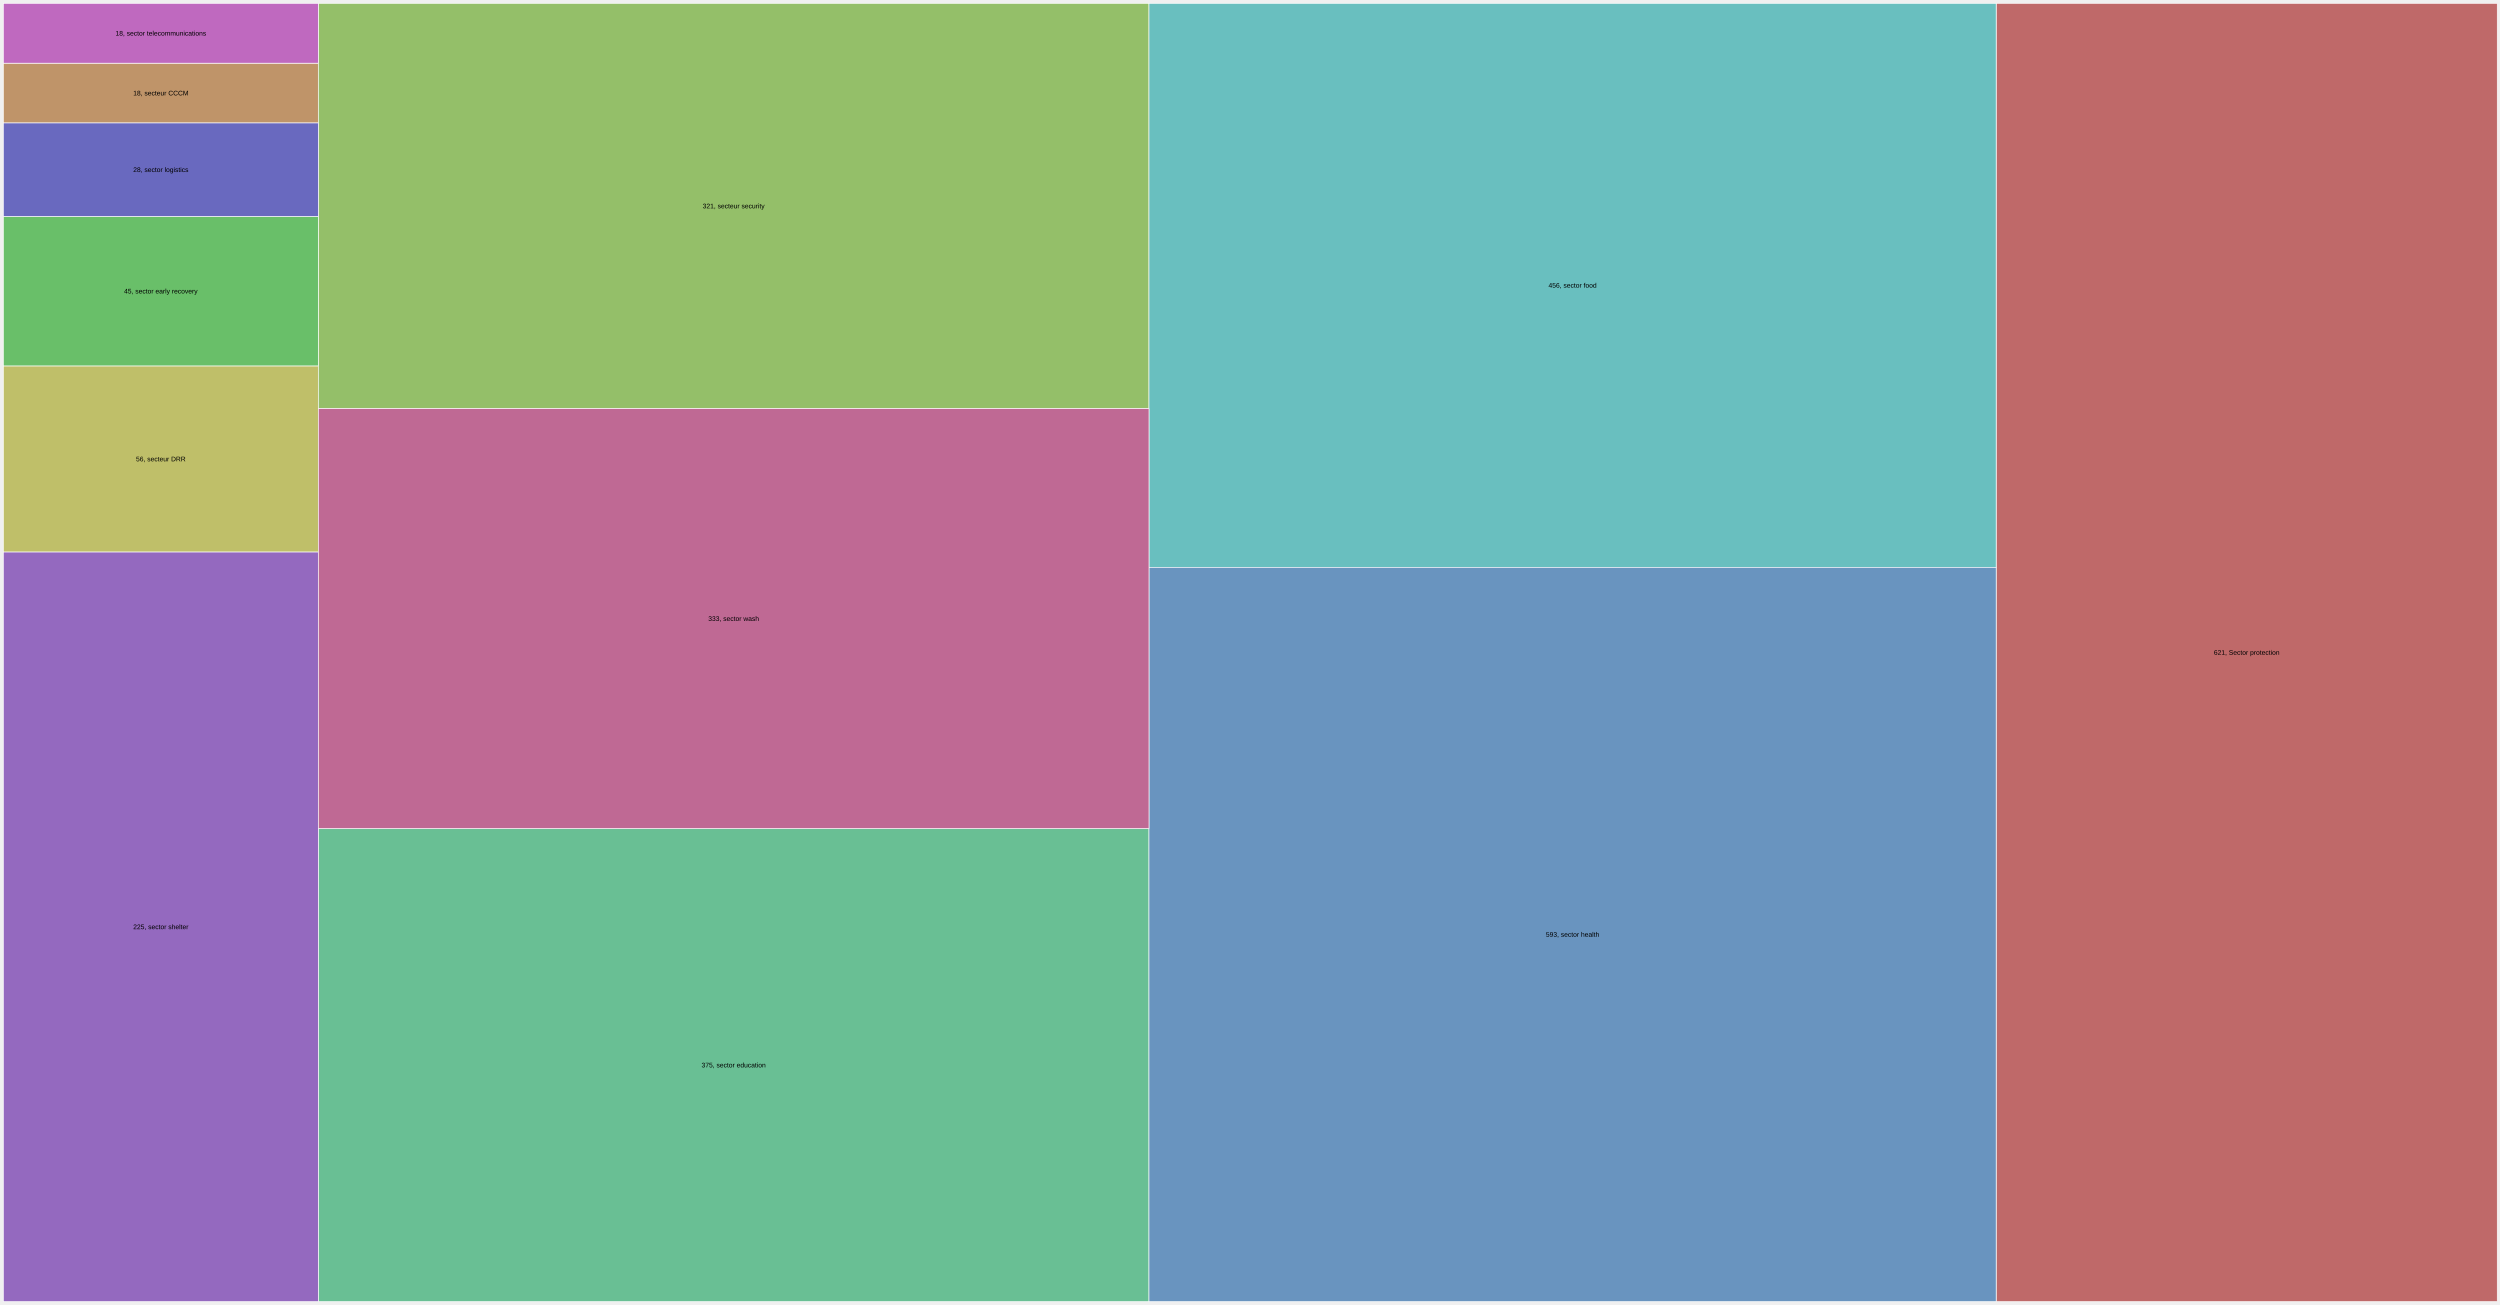
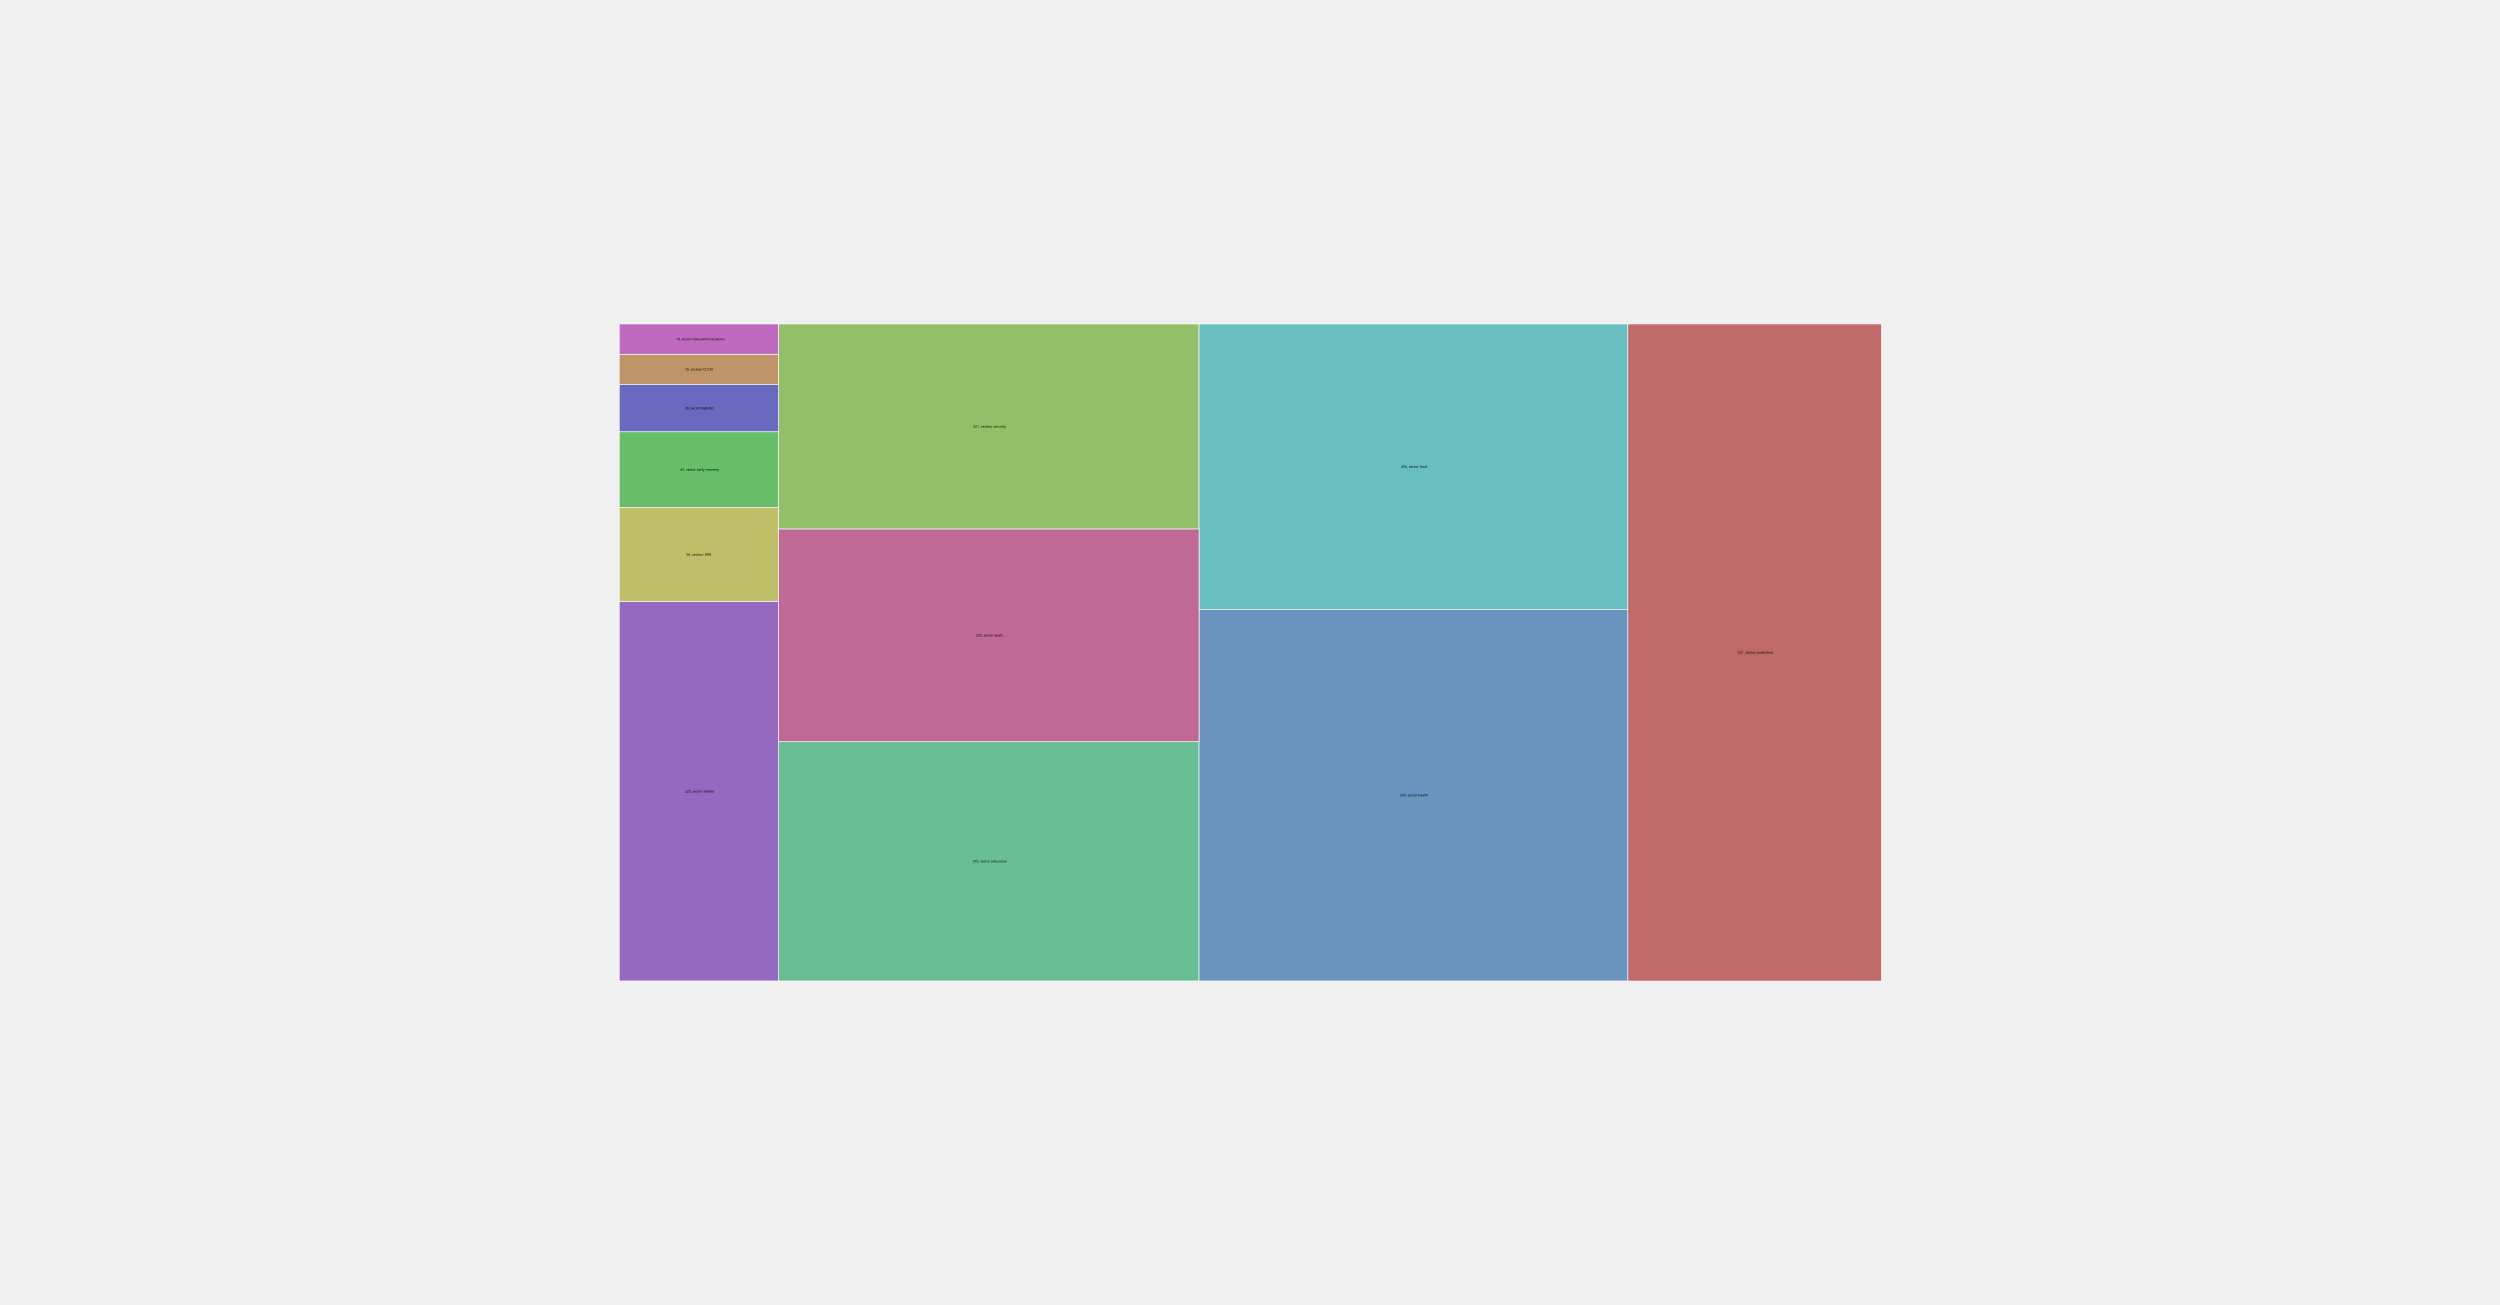
- <svg xmlns="http://www.w3.org/2000/svg" width="4096" height="2137" version="1.1">
+ <svg xmlns="http://www.w3.org/2000/svg" version="1.1" id="Calque_1" x="0px" y="0px" viewBox="0 0 4096 2137" style="enable-background:new 0 0 4096 2137;" xml:space="preserve">
+   <style type="text/css">
+ 	.st0{fill:#BF6969;stroke:#FFFFFF;}
+ 	.st1{font-family:'ArialMT';}
+ 	.st2{font-size:5.567px;}
+ 	.st3{fill:#BF9469;stroke:#FFFFFF;}
+ 	.st4{fill:#BFBF69;stroke:#FFFFFF;}
+ 	.st5{fill:#94BF69;stroke:#FFFFFF;}
+ 	.st6{fill:#69BF69;stroke:#FFFFFF;}
+ 	.st7{fill:#69BF94;stroke:#FFFFFF;}
+ 	.st8{fill:#69BFBF;stroke:#FFFFFF;}
+ 	.st9{fill:#6994BF;stroke:#FFFFFF;}
+ 	.st10{fill:#6969BF;stroke:#FFFFFF;}
+ 	.st11{fill:#9469BF;stroke:#FFFFFF;}
+ 	.st12{fill:#BF69BF;stroke:#FFFFFF;}
+ 	.st13{fill:#BF6994;stroke:#FFFFFF;}
+ </style>
  <g transform="translate(.5,.5)">
-     <g class="cell" transform="translate(3270,5)">
-       <rect width="821" height="2127" style="fill: rgb(191, 105, 105); fill-opacity: 1; stroke: rgb(255, 255, 255);" />
-       <text x="410.5" y="1063.5" dy=".35em" text-anchor="middle" style="font-size: 11px; font-family: Arial, Helvetica;">621, Sector protection</text>
+     <g transform="translate(3270,5)">
+       <rect x="-603.5" y="525.3" class="st0" width="415.5" height="1076.5" />
+       <text transform="matrix(1 0 0 1 -423.0195 1065.448)" class="st1 st2">621, Sector protection</text>
    </g>
-     <g class="cell" transform="translate(5,103)">
-       <rect width="516" height="98" style="fill: rgb(191, 148, 105); fill-opacity: 1; stroke: rgb(255, 255, 255);" />
-       <text x="258" y="49" dy=".35em" text-anchor="middle" style="font-size: 11px; font-family: Arial, Helvetica;">18, secteur CCCM</text>
+     <g transform="translate(5,103)">
+       <rect x="1009" y="476.9" class="st3" width="261.1" height="49.6" />
+       <text transform="matrix(1 0 0 1 1116.711 503.6045)" class="st1 st2">18, secteur CCCM</text>
    </g>
-     <g class="cell" transform="translate(5,599)">
-       <rect width="516" height="305" style="fill: rgb(191, 191, 105); fill-opacity: 1; stroke: rgb(255, 255, 255);" />
-       <text x="258" y="152.5" dy=".35em" text-anchor="middle" style="font-size: 11px; font-family: Arial, Helvetica;">56, secteur DRR</text>
+     <g transform="translate(5,599)">
+       <rect x="1009" y="231.9" class="st4" width="261.1" height="154.4" />
+       <text transform="matrix(1 0 0 1 1119.029 311.0137)" class="st1 st2">56, secteur DRR</text>
    </g>
-     <g class="cell" transform="translate(521,5)">
-       <rect width="1361" height="664" style="fill: rgb(148, 191, 105); fill-opacity: 1; stroke: rgb(255, 255, 255);" />
-       <text x="680.5" y="332" dy=".35em" text-anchor="middle" style="font-size: 11px; font-family: Arial, Helvetica;">321, secteur security</text>
+     <g transform="translate(521,5)">
+       <rect x="754.2" y="525.3" class="st5" width="688.8" height="336.1" />
+       <text transform="matrix(1 0 0 1 1072.9 695.2334)" class="st1 st2">321, secteur security</text>
    </g>
-     <g class="cell" transform="translate(5,354)">
-       <rect width="516" height="245" style="fill: rgb(105, 191, 105); fill-opacity: 1; stroke: rgb(255, 255, 255);" />
-       <text x="258" y="122.5" dy=".35em" text-anchor="middle" style="font-size: 11px; font-family: Arial, Helvetica;">45, sector early recovery</text>
+     <g transform="translate(5,354)">
+       <rect x="1009" y="352.9" class="st6" width="261.1" height="124" />
+       <text transform="matrix(1 0 0 1 1109.128 416.835)" class="st1 st2">45, sector early recovery</text>
    </g>
-     <g class="cell" transform="translate(521,1357)">
-       <rect width="1361" height="775" style="fill: rgb(105, 191, 148); fill-opacity: 1; stroke: rgb(255, 255, 255);" />
-       <text x="680.5" y="387.5" dy=".35em" text-anchor="middle" style="font-size: 11px; font-family: Arial, Helvetica;">375, sector education</text>
+     <g transform="translate(521,1357)">
+       <rect x="754.2" y="-142.5" class="st7" width="688.8" height="392.2" />
+       <text transform="matrix(1 0 0 1 1071.967 55.5742)" class="st1 st2">375, sector education</text>
    </g>
-     <g class="cell" transform="translate(1882,5)">
-       <rect width="1388" height="924" style="fill: rgb(105, 191, 191); fill-opacity: 1; stroke: rgb(255, 255, 255);" />
-       <text x="694" y="462" dy=".35em" text-anchor="middle" style="font-size: 11px; font-family: Arial, Helvetica;">456, sector food</text>
+     <g transform="translate(1882,5)">
+       <rect x="82" y="525.3" class="st8" width="702.5" height="467.6" />
+       <text transform="matrix(1 0 0 1 413.2607 761.0269)" class="st1 st2">456, sector food</text>
    </g>
-     <g class="cell" transform="translate(1882,929)">
-       <rect width="1388" height="1203" style="fill: rgb(105, 148, 191); fill-opacity: 1; stroke: rgb(255, 255, 255);" />
-       <text x="694" y="601.5" dy=".35em" text-anchor="middle" style="font-size: 11px; font-family: Arial, Helvetica;">593, sector health</text>
+     <g transform="translate(1882,929)">
+       <rect x="82" y="68.9" class="st9" width="702.5" height="608.8" />
+       <text transform="matrix(1 0 0 1 411.0938 375.2686)" class="st1 st2">593, sector health</text>
    </g>
-     <g class="cell" transform="translate(5,201)">
-       <rect width="516" height="153" style="fill: rgb(105, 105, 191); fill-opacity: 1; stroke: rgb(255, 255, 255);" />
-       <text x="258" y="76.5" dy=".35em" text-anchor="middle" style="font-size: 11px; font-family: Arial, Helvetica;">28, sector logistics</text>
+     <g transform="translate(5,201)">
+       <rect x="1009" y="428.5" class="st10" width="261.1" height="77.4" />
+       <text transform="matrix(1 0 0 1 1116.708 469.1201)" class="st1 st2">28, sector logistics</text>
    </g>
-     <g class="cell" transform="translate(5,904)">
-       <rect width="516" height="1228" style="fill: rgb(148, 105, 191); fill-opacity: 1; stroke: rgb(255, 255, 255);" />
-       <text x="258" y="614" dy=".35em" text-anchor="middle" style="font-size: 11px; font-family: Arial, Helvetica;">225, sector shelter</text>
+     <g transform="translate(5,904)">
+       <rect x="1009" y="81.2" class="st11" width="261.1" height="621.5" />
+       <text transform="matrix(1 0 0 1 1116.706 393.9424)" class="st1 st2">225, sector shelter</text>
    </g>
-     <g class="cell" transform="translate(5,5)">
-       <rect width="516" height="98" style="fill: rgb(191, 105, 191); fill-opacity: 1; stroke: rgb(255, 255, 255);" />
-       <text x="258" y="49" dy=".35em" text-anchor="middle" style="font-size: 11px; font-family: Arial, Helvetica;">18, sector telecommunications</text>
+     <g transform="translate(5,5)">
+       <rect x="1009" y="525.3" class="st12" width="261.1" height="49.6" />
+       <text transform="matrix(1 0 0 1 1102.009 552.0059)" class="st1 st2">18, sector telecommunications</text>
    </g>
-     <g class="cell" transform="translate(521,669)">
-       <rect width="1361" height="688" style="fill: rgb(191, 105, 148); fill-opacity: 1; stroke: rgb(255, 255, 255);" />
-       <text x="680.5" y="344" dy=".35em" text-anchor="middle" style="font-size: 11px; font-family: Arial, Helvetica;">333, sector wash</text>
+     <g transform="translate(521,669)">
+       <rect x="754.2" y="197.3" class="st13" width="688.8" height="348.2" />
+       <text transform="matrix(1 0 0 1 1077.541 373.3594)" class="st1 st2">333, sector wash</text>
    </g>
  </g>
</svg>
